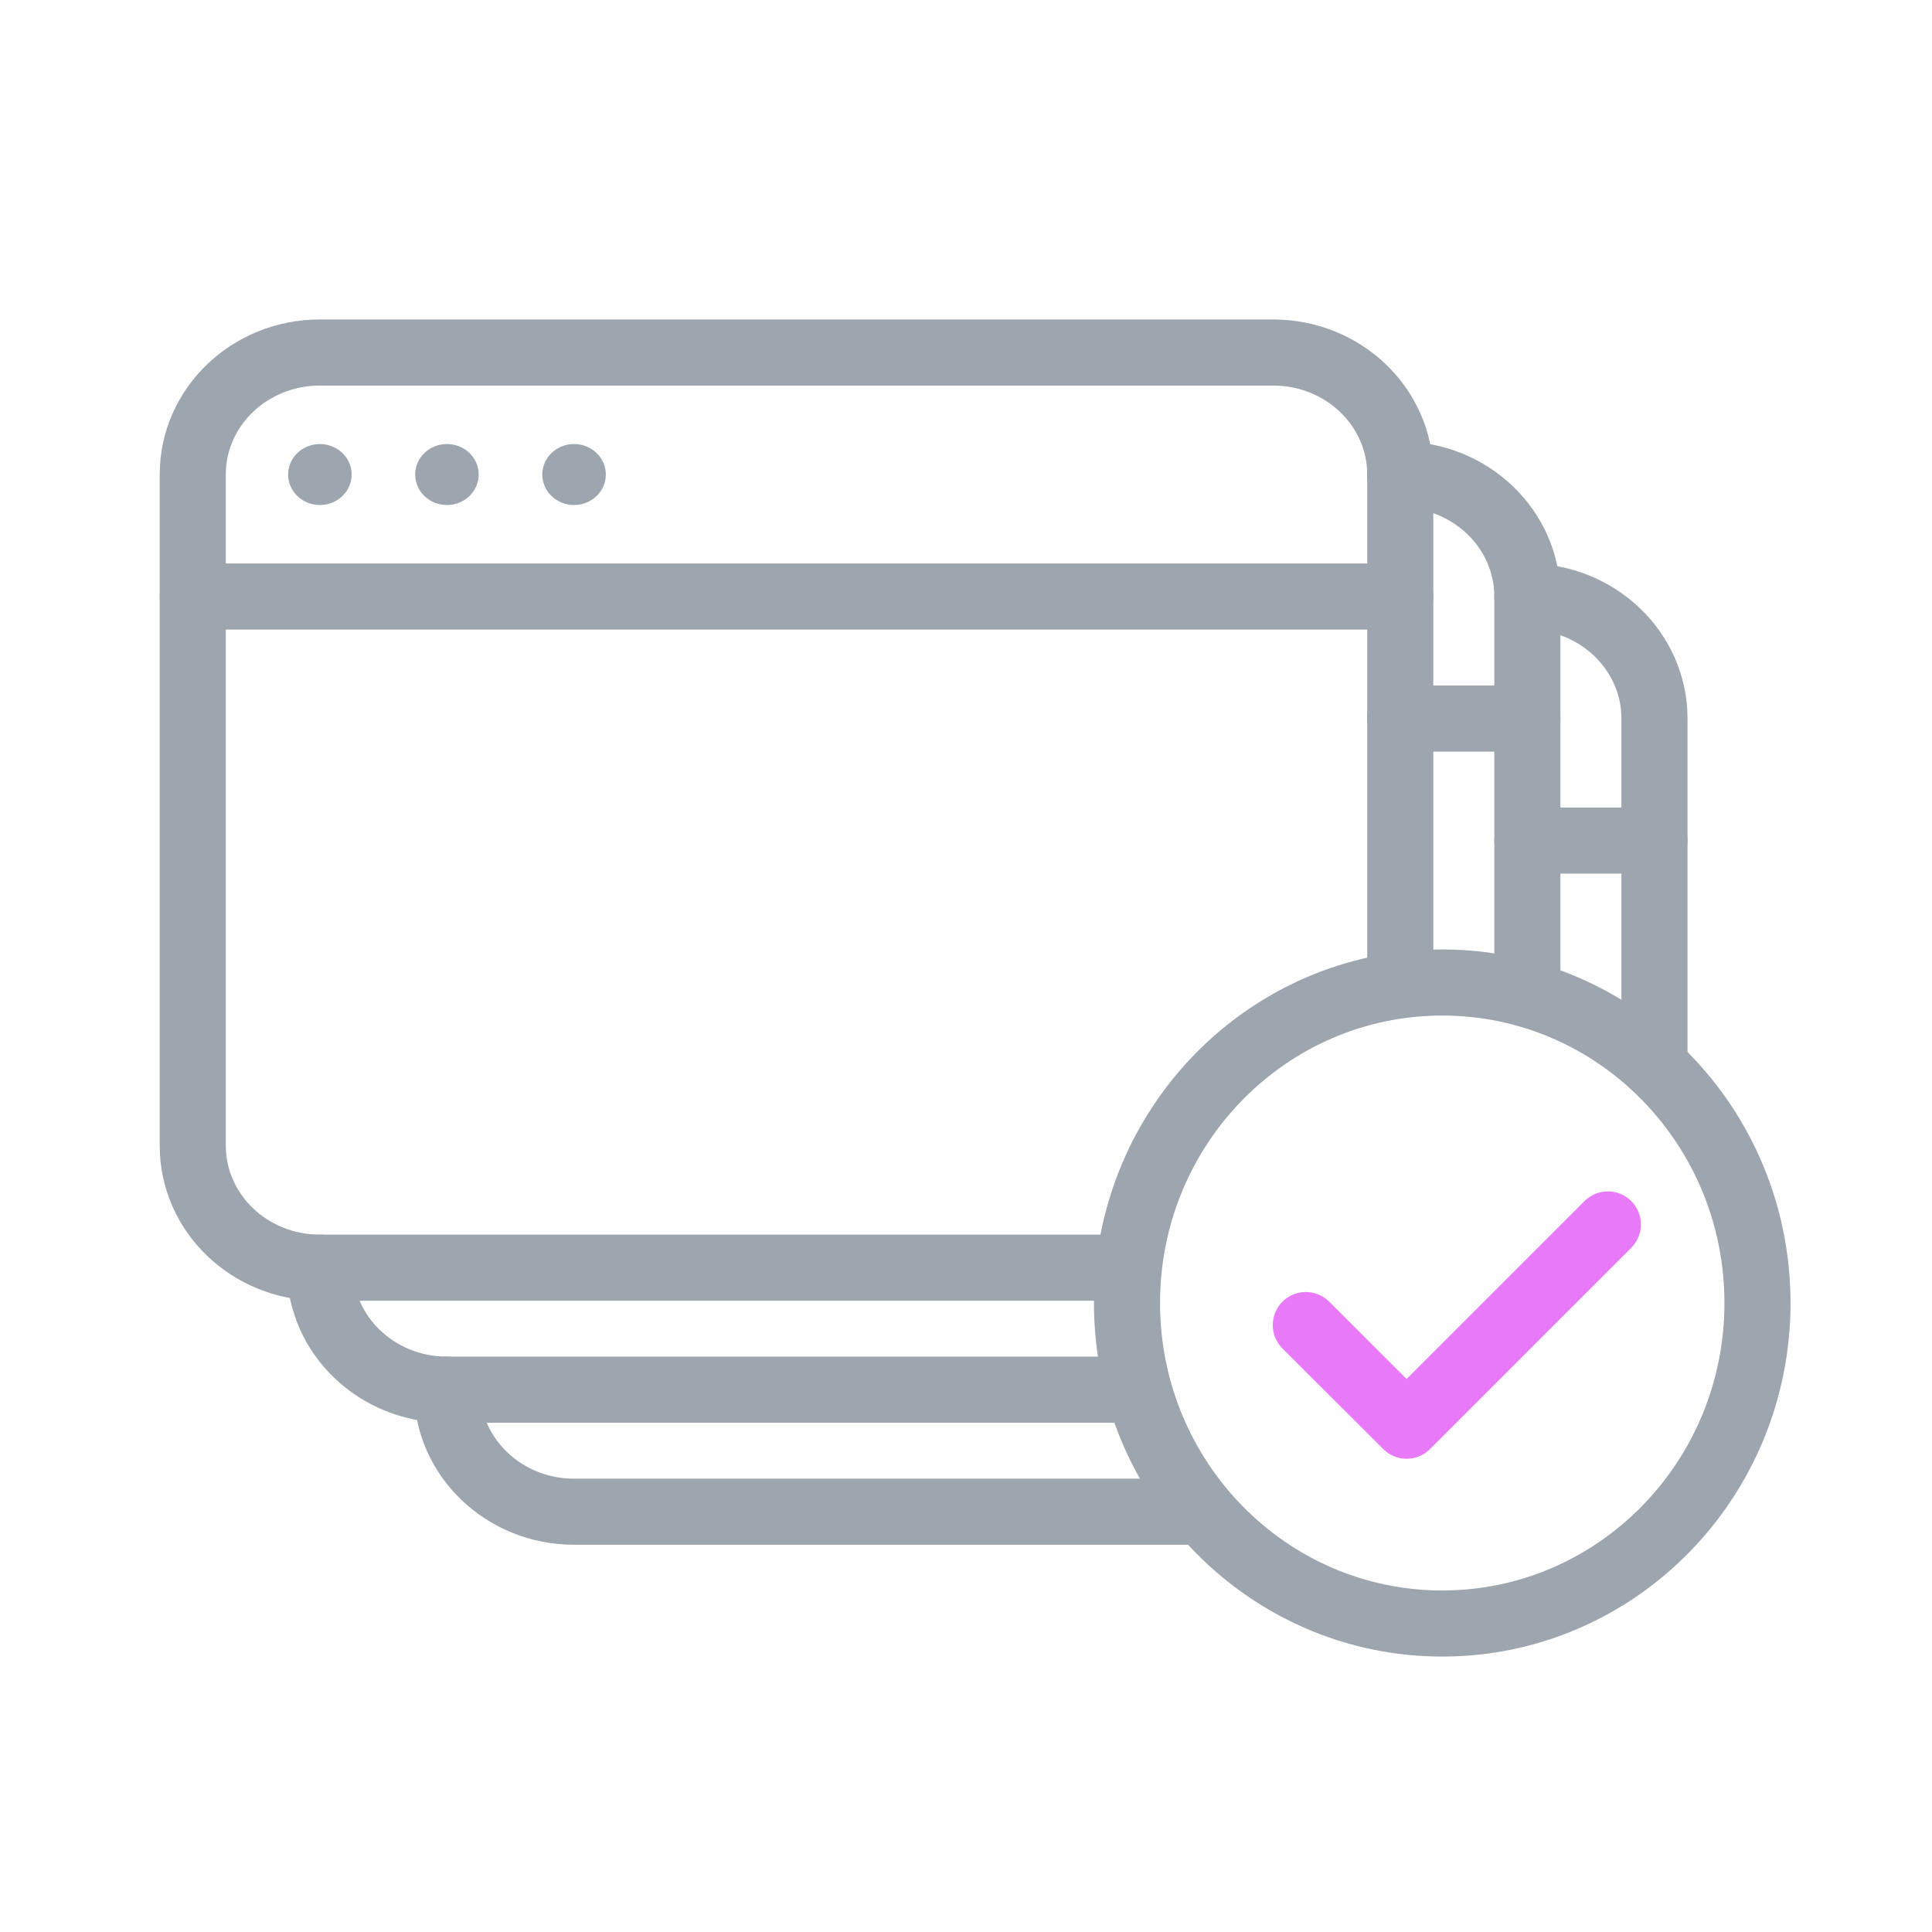
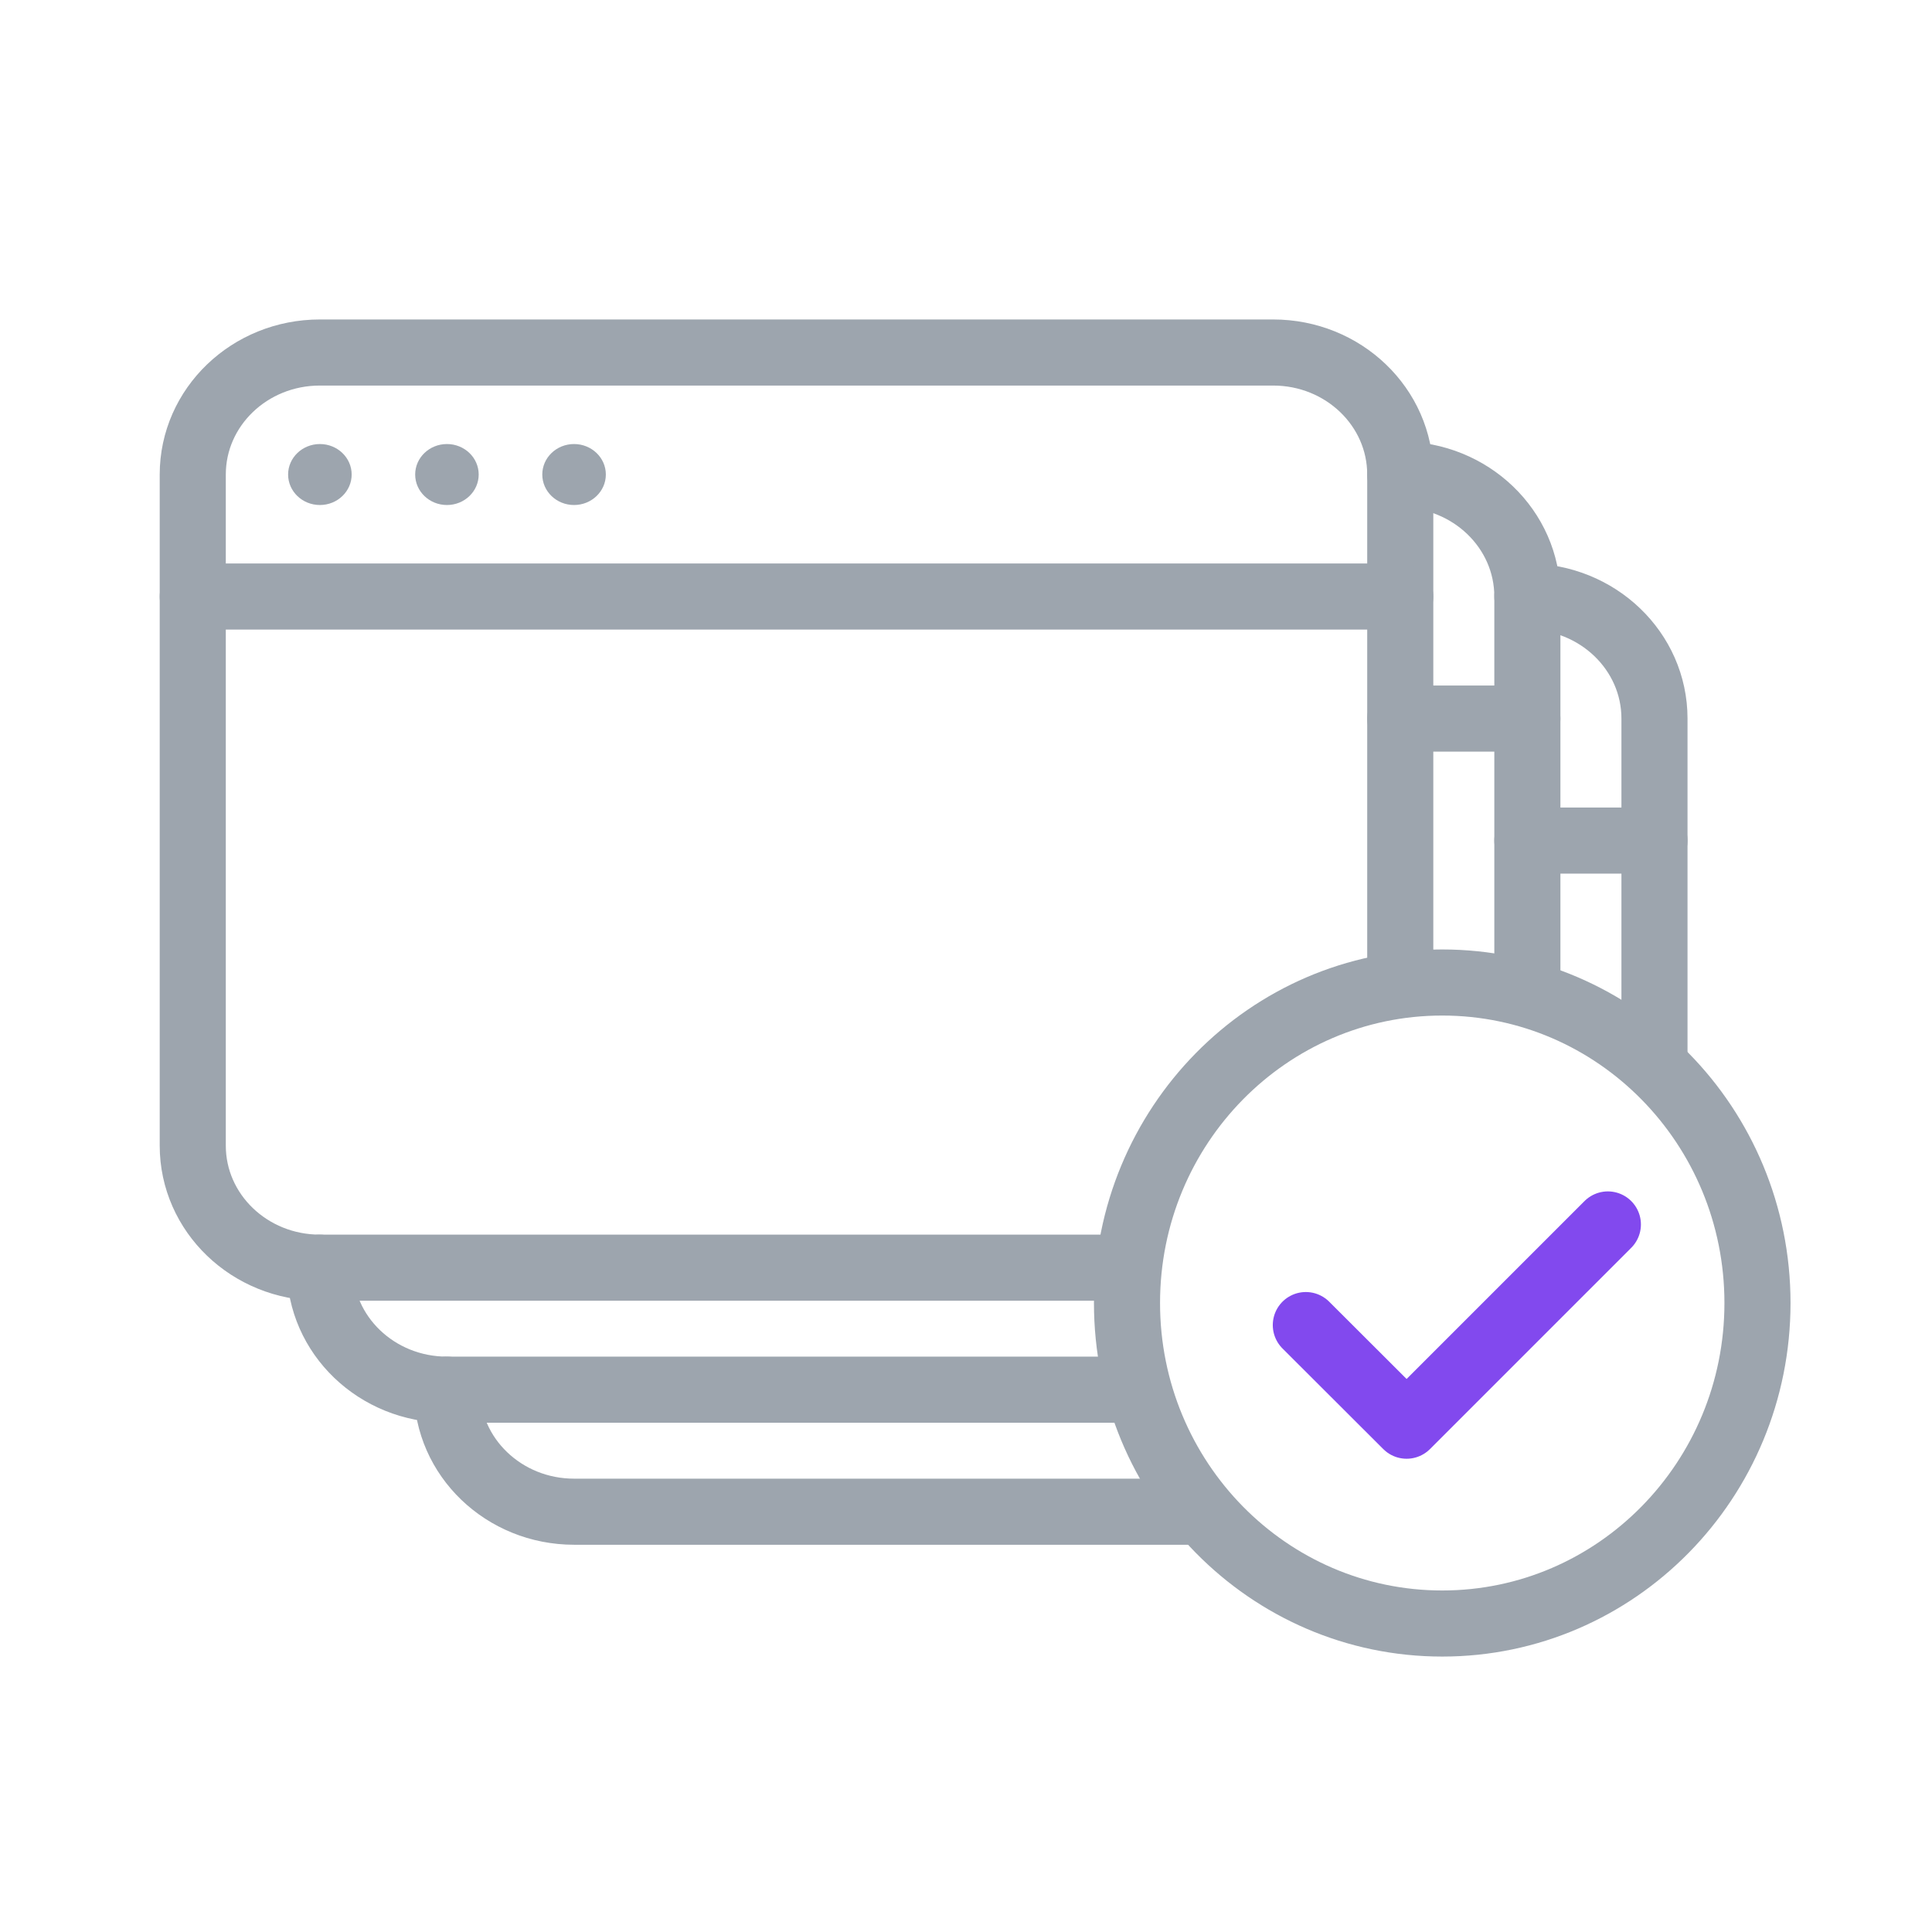
<svg xmlns="http://www.w3.org/2000/svg" width="48" height="48" viewBox="0 0 48 48" fill="none">
  <path d="M34.789 11.789C36.534 11.789 37.947 13.146 37.947 14.821C37.947 14.821 37.947 21.25 37.947 24.464" stroke="#9DA5AE" stroke-width="1.642" stroke-linecap="round" stroke-linejoin="round" />
  <path d="M28.168 34.526C22.48 34.526 11.105 34.526 11.105 34.526C9.36 34.526 7.947 33.17 7.947 31.495" stroke="#9DA5AE" stroke-width="1.642" stroke-linecap="round" stroke-linejoin="round" />
  <path d="M29.54 37.558C24.448 37.558 14.263 37.558 14.263 37.558C12.519 37.558 11.105 36.201 11.105 34.526" stroke="#9DA5AE" stroke-width="1.642" stroke-linecap="round" stroke-linejoin="round" />
  <path d="M37.947 14.821C39.692 14.821 41.105 16.178 41.105 17.853C41.105 17.853 41.105 23.371 41.105 26.13" stroke="#9DA5AE" stroke-width="1.642" stroke-linecap="round" stroke-linejoin="round" />
  <path d="M37.947 17.853H34.789" stroke="#9DA5AE" stroke-width="1.642" stroke-linecap="round" stroke-linejoin="round" />
  <path d="M41.105 20.884H37.947" stroke="#9DA5AE" stroke-width="1.642" stroke-linecap="round" stroke-linejoin="round" />
  <path d="M27.901 31.495H7.947C6.202 31.495 4.789 30.138 4.789 28.463V11.79C4.789 10.114 6.202 8.758 7.947 8.758H31.631C33.376 8.758 34.789 10.114 34.789 11.79V24.259" stroke="#9DA5AE" stroke-width="1.642" stroke-linecap="round" stroke-linejoin="round" />
  <ellipse cx="35.832" cy="32.373" rx="7.832" ry="7.963" stroke="#9DA5AE" stroke-width="1.642" />
  <path d="M4.789 14.821H34.789" stroke="#9DA5AE" stroke-width="1.642" stroke-linecap="round" stroke-linejoin="round" />
  <path fill-rule="evenodd" clip-rule="evenodd" d="M8.737 11.789C8.737 12.208 8.383 12.547 7.948 12.547C7.512 12.547 7.158 12.208 7.158 11.789C7.158 11.371 7.512 11.032 7.948 11.032C8.383 11.032 8.737 11.371 8.737 11.789" fill="#9DA5AE" />
  <path fill-rule="evenodd" clip-rule="evenodd" d="M11.893 11.789C11.893 12.208 11.54 12.547 11.104 12.547C10.668 12.547 10.315 12.208 10.315 11.789C10.315 11.371 10.668 11.032 11.104 11.032C11.54 11.032 11.893 11.371 11.893 11.789" fill="#9DA5AE" />
  <path fill-rule="evenodd" clip-rule="evenodd" d="M15.052 11.789C15.052 12.208 14.698 12.547 14.262 12.547C13.826 12.547 13.473 12.208 13.473 11.789C13.473 11.371 13.826 11.032 14.262 11.032C14.698 11.032 15.052 11.371 15.052 11.789" fill="#9DA5AE" />
-   <path d="M39.947 30.421L34.947 35.421L32.443 32.921" stroke="#E879F9" stroke-width="1.642" stroke-linecap="round" stroke-linejoin="round" />
+   <path d="M39.947 30.421L34.947 35.421L32.443 32.921" stroke="#8249EE" stroke-width="1.642" stroke-linecap="round" stroke-linejoin="round" />
</svg>
